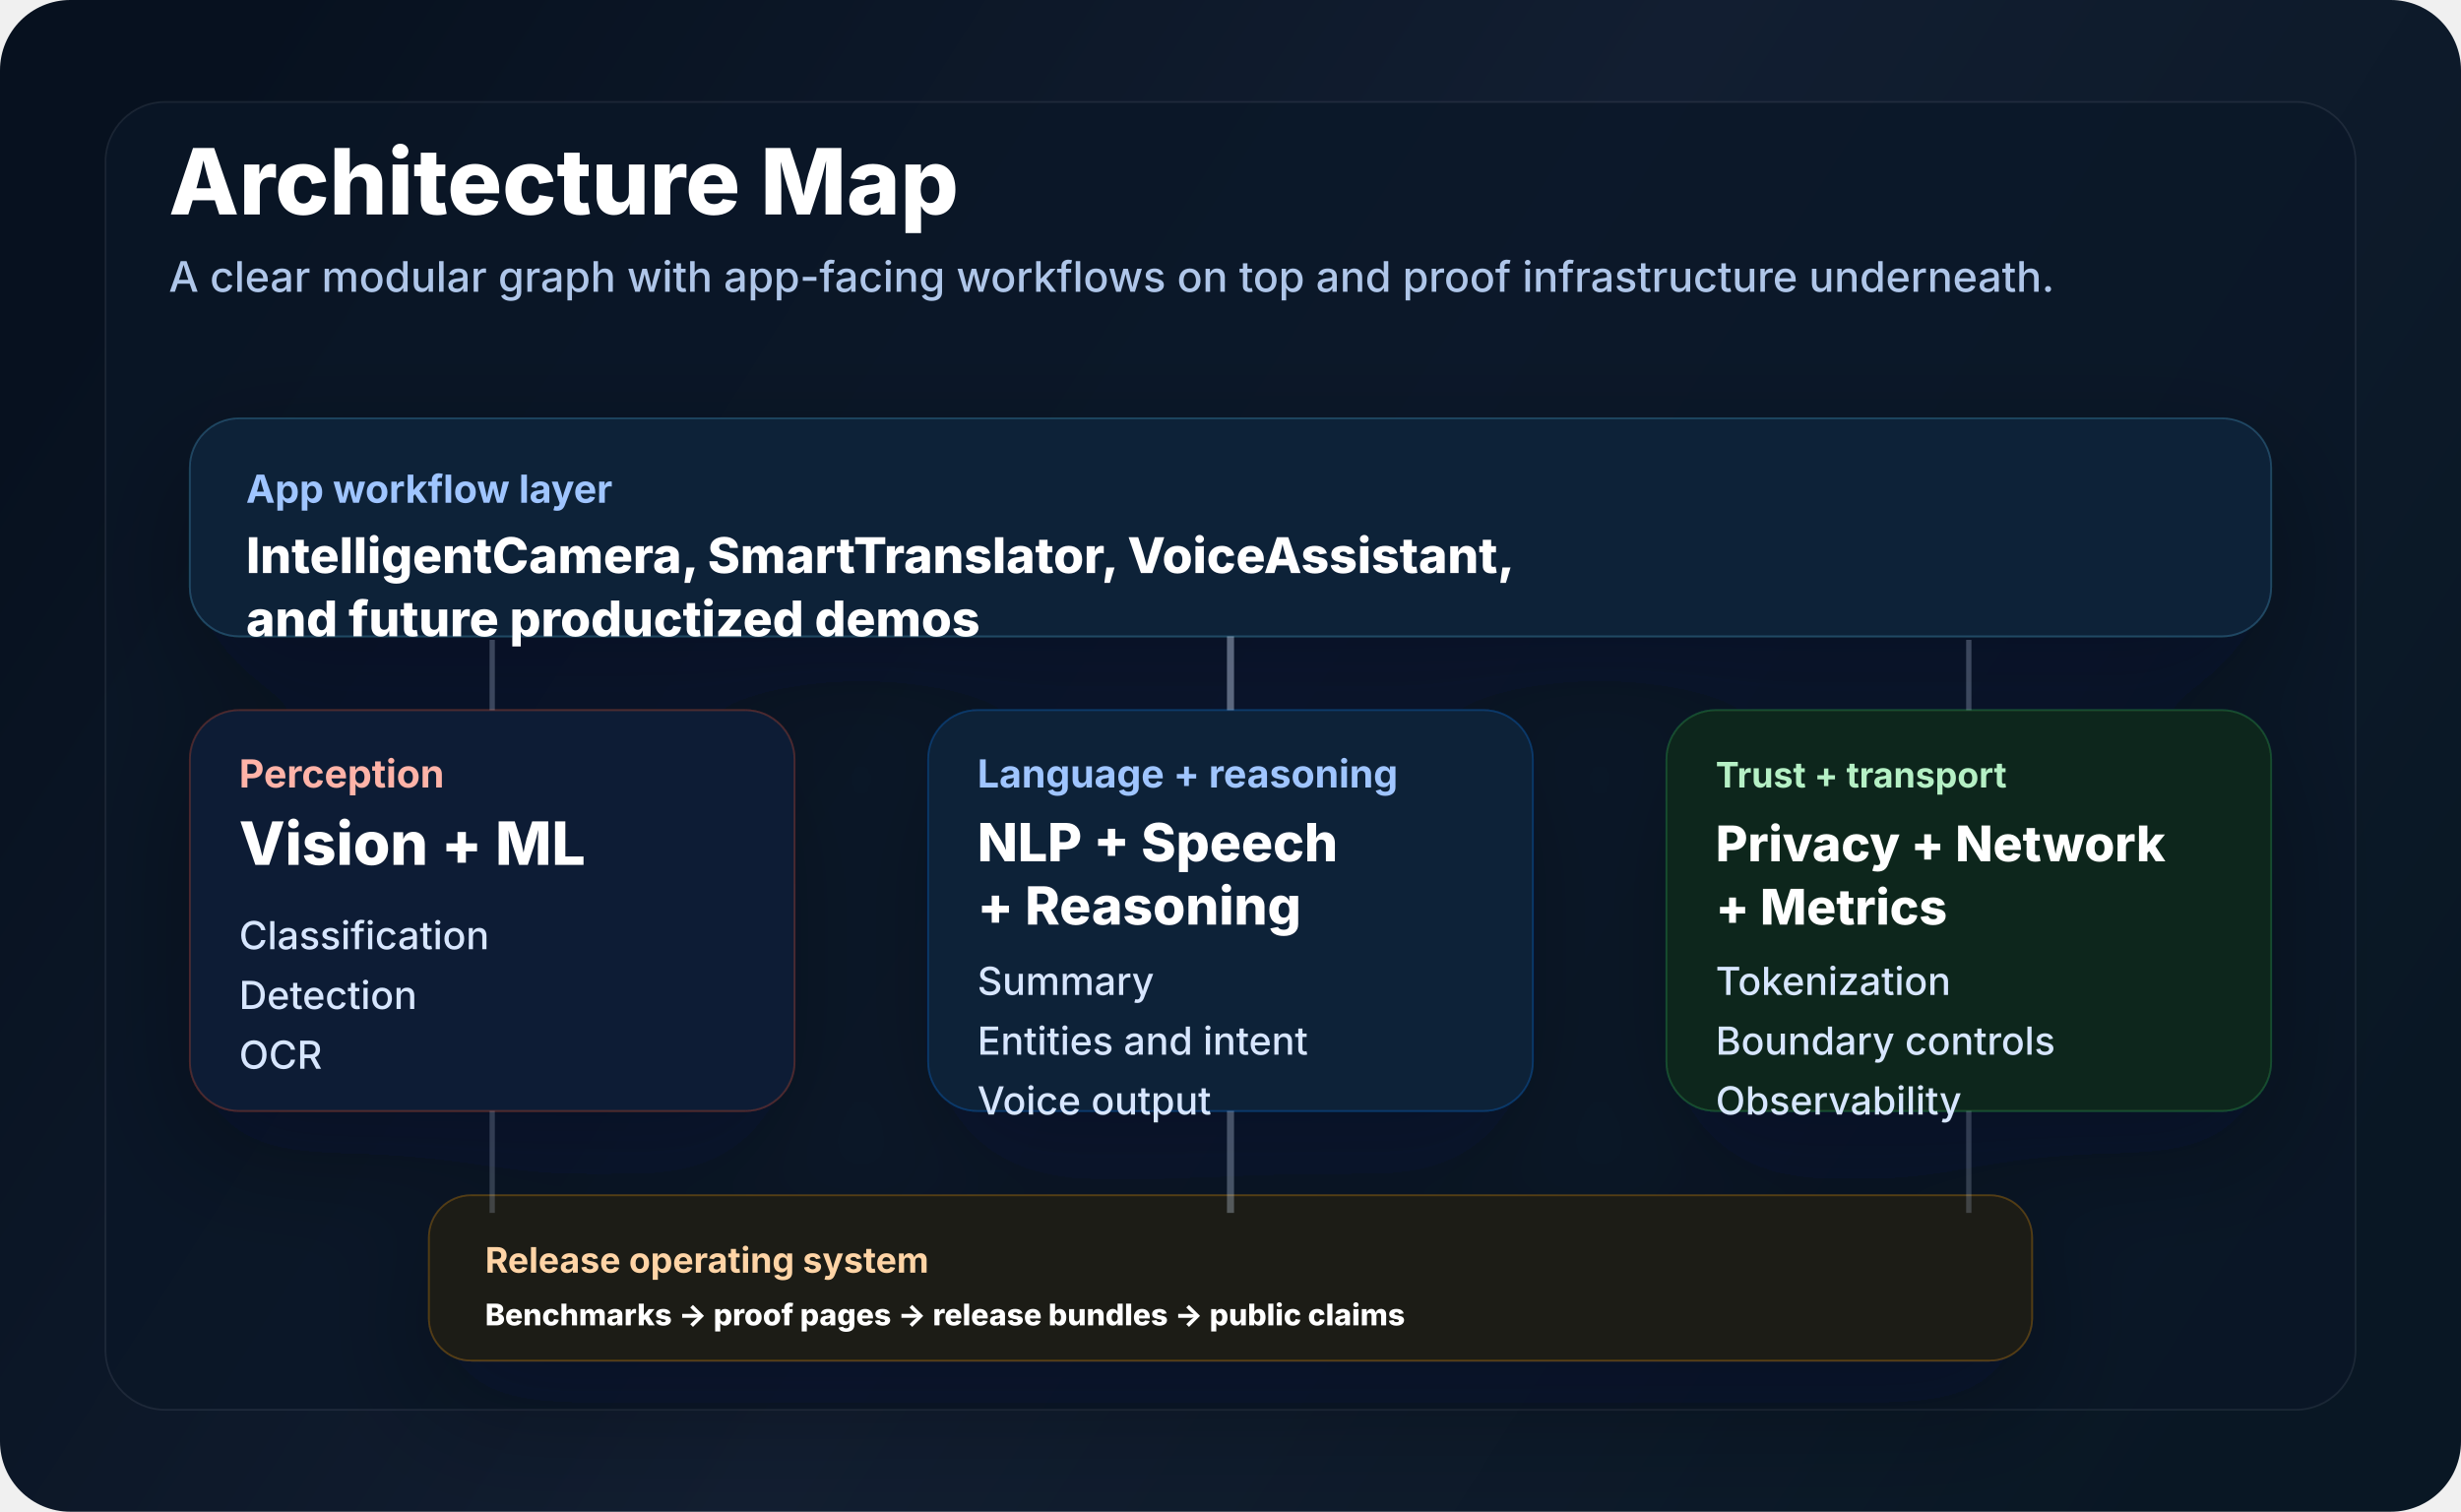
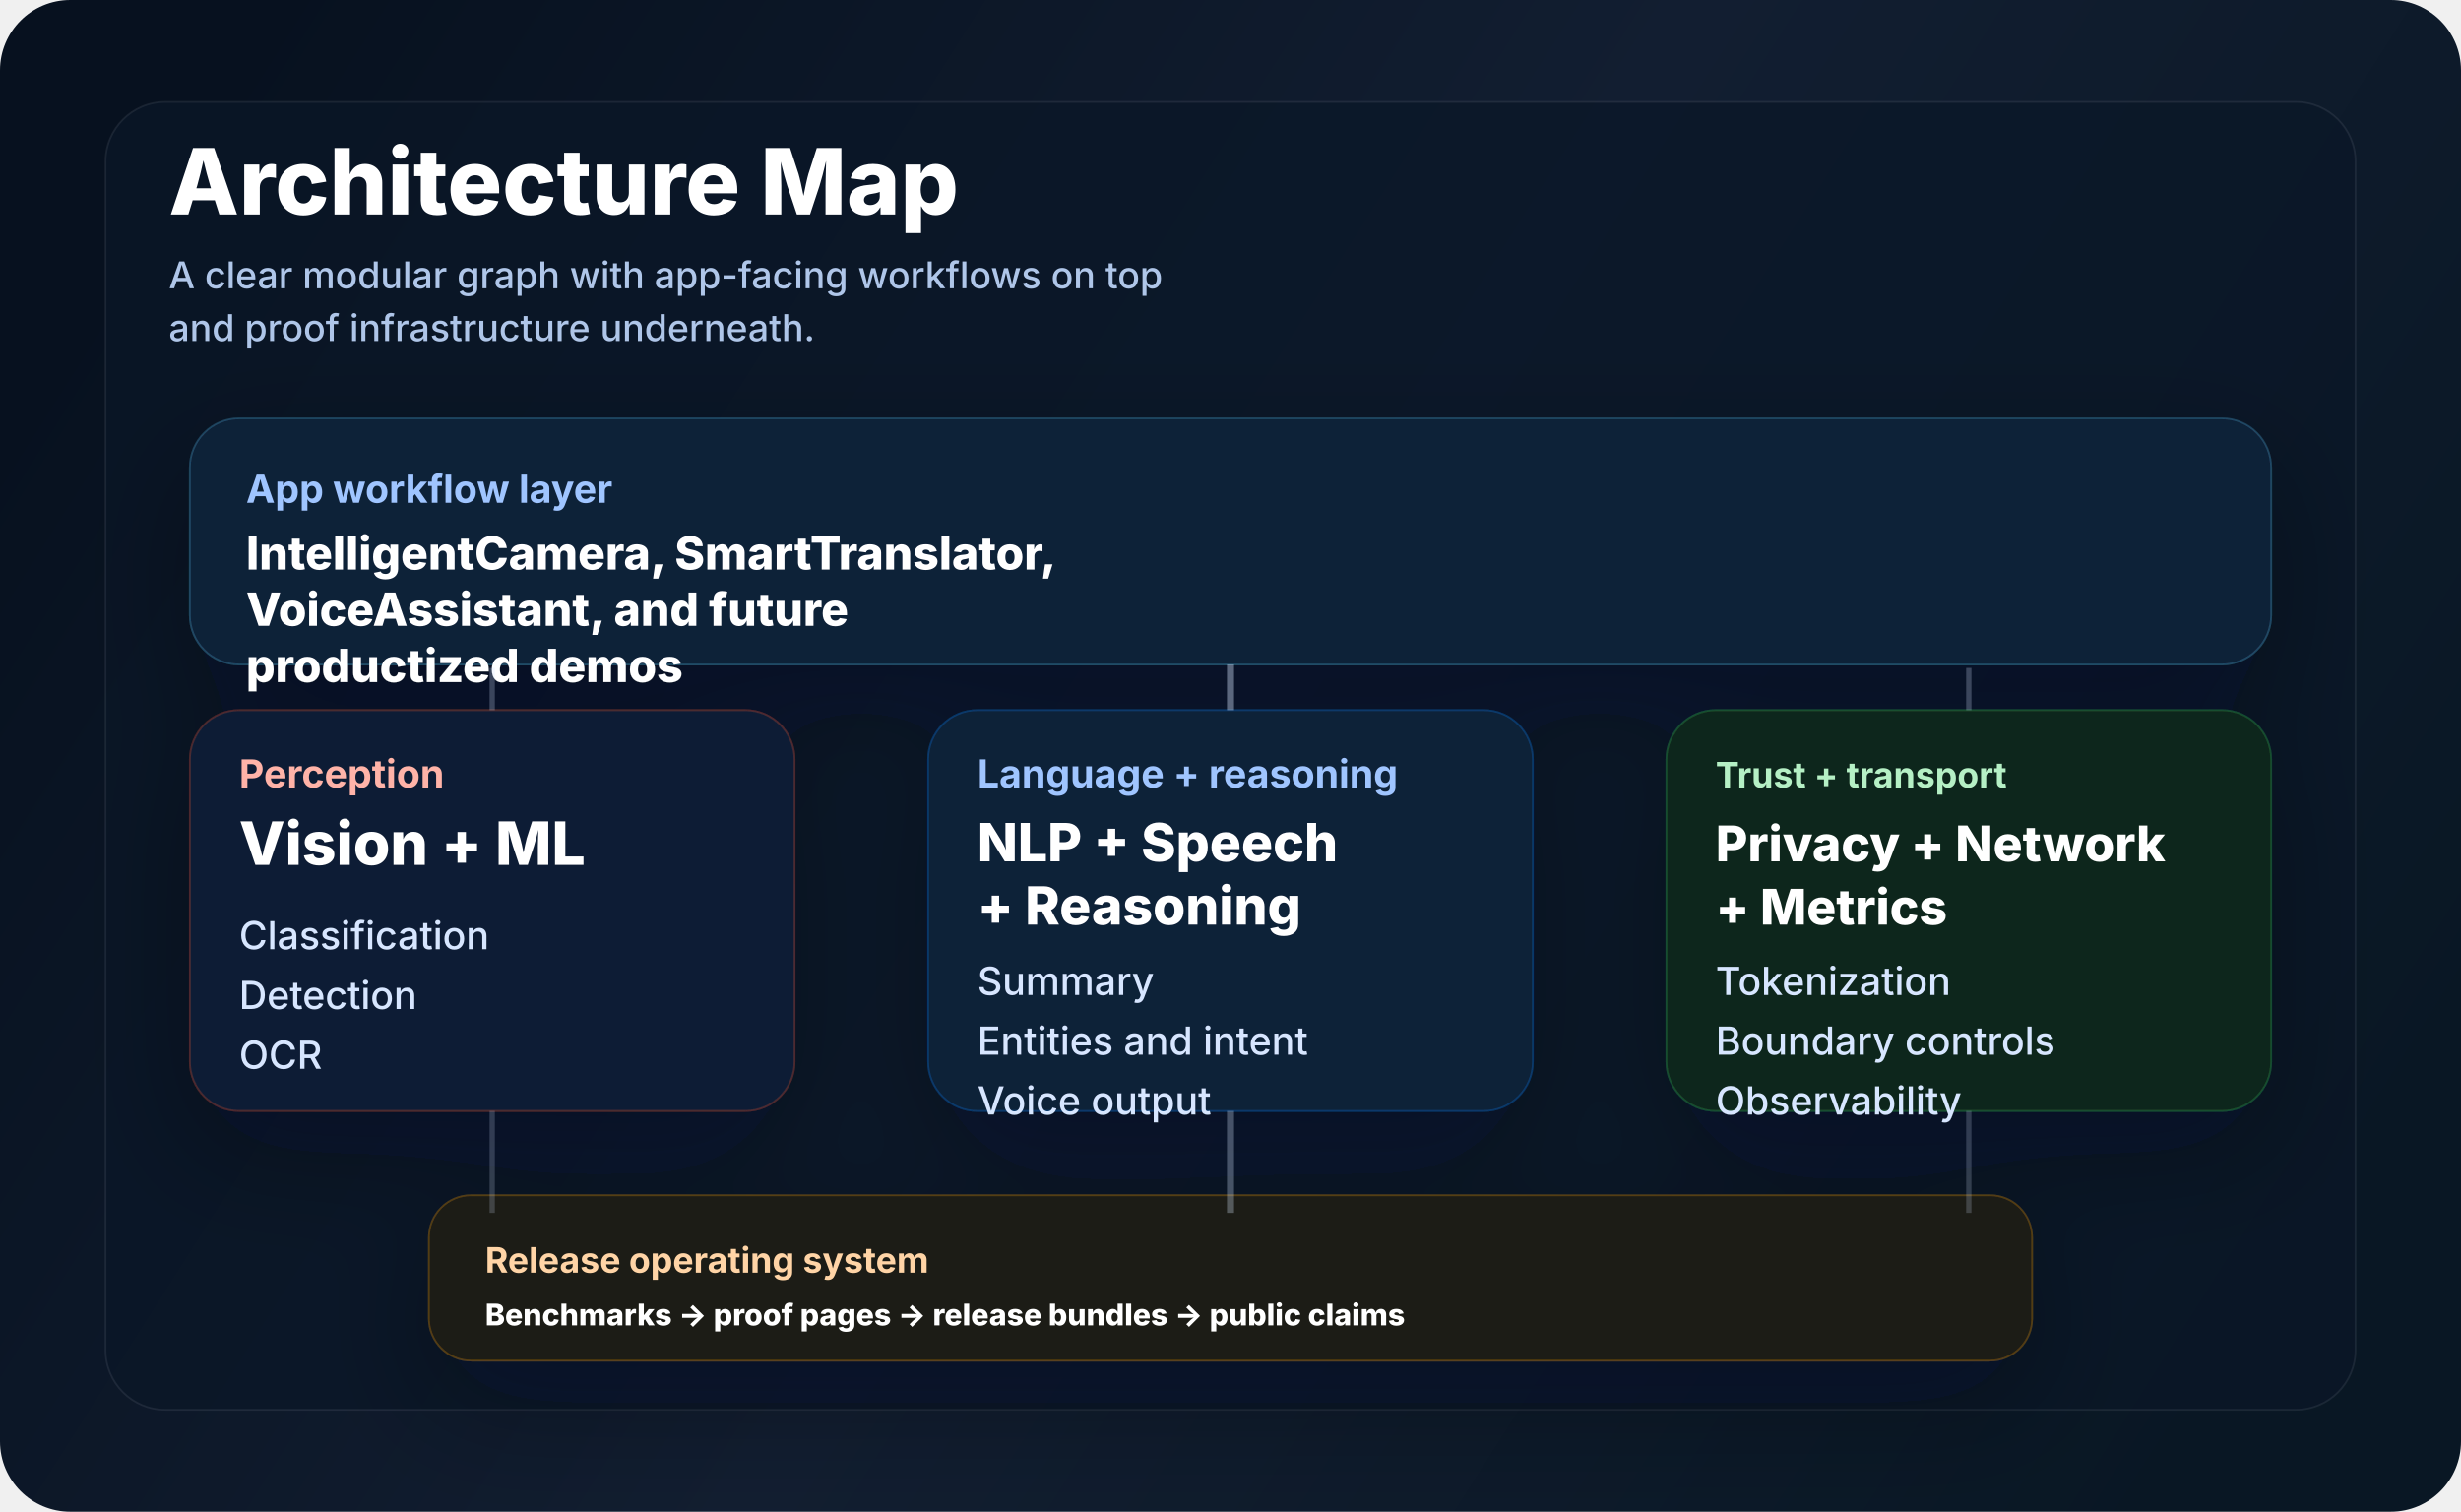
<svg xmlns="http://www.w3.org/2000/svg" width="1400" height="860" viewBox="0 0 1400 860" fill="none">
  <defs>
    <linearGradient id="bg" x1="120" y1="54" x2="1278" y2="790" gradientUnits="userSpaceOnUse">
      <stop stop-color="#07111F" />
      <stop offset="0.5" stop-color="#121E31" />
      <stop offset="1" stop-color="#091724" />
    </linearGradient>
    <filter id="shadow" x="0" y="0" width="1400" height="860" filterUnits="userSpaceOnUse" color-interpolation-filters="sRGB">
      <feDropShadow dx="0" dy="24" stdDeviation="34" flood-color="#000814" flood-opacity="0.32" />
    </filter>
  </defs>
  <rect width="1400" height="860" rx="40" fill="url(#bg)" />
  <rect x="60" y="58" width="1280" height="744" rx="34" fill="#0B1728" fill-opacity="0.72" stroke="#F2F7FF" stroke-opacity="0.08" />
  <g font-family="-apple-system, BlinkMacSystemFont, 'Segoe UI', sans-serif">
    <text x="96" y="122" fill="#FFFFFF" font-size="52" font-weight="800">Architecture Map</text>
-     <text x="96" y="166" fill="#AFC6E9" font-size="24" font-weight="500">A clear modular graph with app-facing workflows on top and proof infrastructure underneath.</text>
+     <text x="96" y="164" fill="#AFC6E9" font-size="21" font-weight="500">A clear modular graph with app-facing workflows on top</text>
+     <text x="96" y="194" fill="#AFC6E9" font-size="21" font-weight="500">and proof infrastructure underneath.</text>
  </g>
  <g filter="url(#shadow)" font-family="-apple-system, BlinkMacSystemFont, 'Segoe UI', sans-serif">
-     <rect x="108" y="238" width="1184" height="124" rx="28" fill="#102239" stroke="#5AC8FA" stroke-opacity="0.24" />
+     <rect x="108" y="238" width="1184" height="140" rx="28" fill="#102239" stroke="#5AC8FA" stroke-opacity="0.24" />
    <text x="140" y="286" fill="#9FC5FF" font-size="22" font-weight="700">App workflow layer</text>
-     <text x="140" y="326" fill="#FFFFFF" font-size="28" font-weight="800">IntelligentCamera, SmartTranslator, VoiceAssistant,</text>
-     <text x="140" y="362" fill="#FFFFFF" font-size="28" font-weight="800">and future productized demos</text>
+     <text x="140" y="324" fill="#FFFFFF" font-size="26" font-weight="800">IntelligentCamera, SmartTranslator,</text>
+     <text x="140" y="356" fill="#FFFFFF" font-size="26" font-weight="800">VoiceAssistant, and future</text>
+     <text x="140" y="388" fill="#FFFFFF" font-size="26" font-weight="800">productized demos</text>
    <rect x="108" y="404" width="344" height="228" rx="28" fill="#111F35" stroke="#F05138" stroke-opacity="0.26" />
    <text x="136" y="448" fill="#FFB3A8" font-size="22" font-weight="700">Perception</text>
    <text x="136" y="492" fill="#FFFFFF" font-size="34" font-weight="800">Vision + ML</text>
    <text x="136" y="540" fill="#D7E6FF" font-size="22" font-weight="500">Classification</text>
    <text x="136" y="574" fill="#D7E6FF" font-size="22" font-weight="500">Detection</text>
    <text x="136" y="608" fill="#D7E6FF" font-size="22" font-weight="500">OCR</text>
    <rect x="528" y="404" width="344" height="228" rx="28" fill="#102239" stroke="#0A84FF" stroke-opacity="0.26" />
    <text x="556" y="448" fill="#9FC5FF" font-size="22" font-weight="700">Language + reasoning</text>
    <text x="556" y="490" fill="#FFFFFF" font-size="30" font-weight="800">NLP + Speech</text>
    <text x="556" y="526" fill="#FFFFFF" font-size="30" font-weight="800">+ Reasoning</text>
    <text x="556" y="566" fill="#D7E6FF" font-size="22" font-weight="500">Summary</text>
    <text x="556" y="600" fill="#D7E6FF" font-size="22" font-weight="500">Entities and intent</text>
    <text x="556" y="634" fill="#D7E6FF" font-size="22" font-weight="500">Voice output</text>
    <rect x="948" y="404" width="344" height="228" rx="28" fill="#10281D" stroke="#34C759" stroke-opacity="0.26" />
    <text x="976" y="448" fill="#B5F0C5" font-size="20" font-weight="700">Trust + transport</text>
    <text x="976" y="490" fill="#FFFFFF" font-size="28" font-weight="800">Privacy + Network</text>
    <text x="976" y="526" fill="#FFFFFF" font-size="28" font-weight="800">+ Metrics</text>
    <text x="976" y="566" fill="#D7E6FF" font-size="22" font-weight="500">Tokenization</text>
    <text x="976" y="600" fill="#D7E6FF" font-size="22" font-weight="500">Boundary controls</text>
    <text x="976" y="634" fill="#D7E6FF" font-size="22" font-weight="500">Observability</text>
    <rect x="244" y="680" width="912" height="94" rx="24" fill="#1B1B14" stroke="#FF9F0A" stroke-opacity="0.26" />
    <text x="276" y="724" fill="#FFD4A6" font-size="20" font-weight="700">Release operating system</text>
    <text x="276" y="754" fill="#FFFFFF" font-size="17" font-weight="800">Benchmarks -&gt; proof pages -&gt; release bundles -&gt; public claims</text>
  </g>
-   <path d="M700 362V404" stroke="#D7E6FF" stroke-opacity="0.4" stroke-width="4" />
-   <path d="M280 364V404" stroke="#D7E6FF" stroke-opacity="0.25" stroke-width="3" />
-   <path d="M1120 364V404" stroke="#D7E6FF" stroke-opacity="0.25" stroke-width="3" />
+   <path d="M700 378V404" stroke="#D7E6FF" stroke-opacity="0.4" stroke-width="4" />
+   <path d="M280 380V404" stroke="#D7E6FF" stroke-opacity="0.25" stroke-width="3" />
+   <path d="M1120 380V404" stroke="#D7E6FF" stroke-opacity="0.25" stroke-width="3" />
  <path d="M280 632V690" stroke="#D7E6FF" stroke-opacity="0.2" stroke-width="3" />
  <path d="M700 632V690" stroke="#D7E6FF" stroke-opacity="0.3" stroke-width="4" />
  <path d="M1120 632V690" stroke="#D7E6FF" stroke-opacity="0.2" stroke-width="3" />
</svg>
